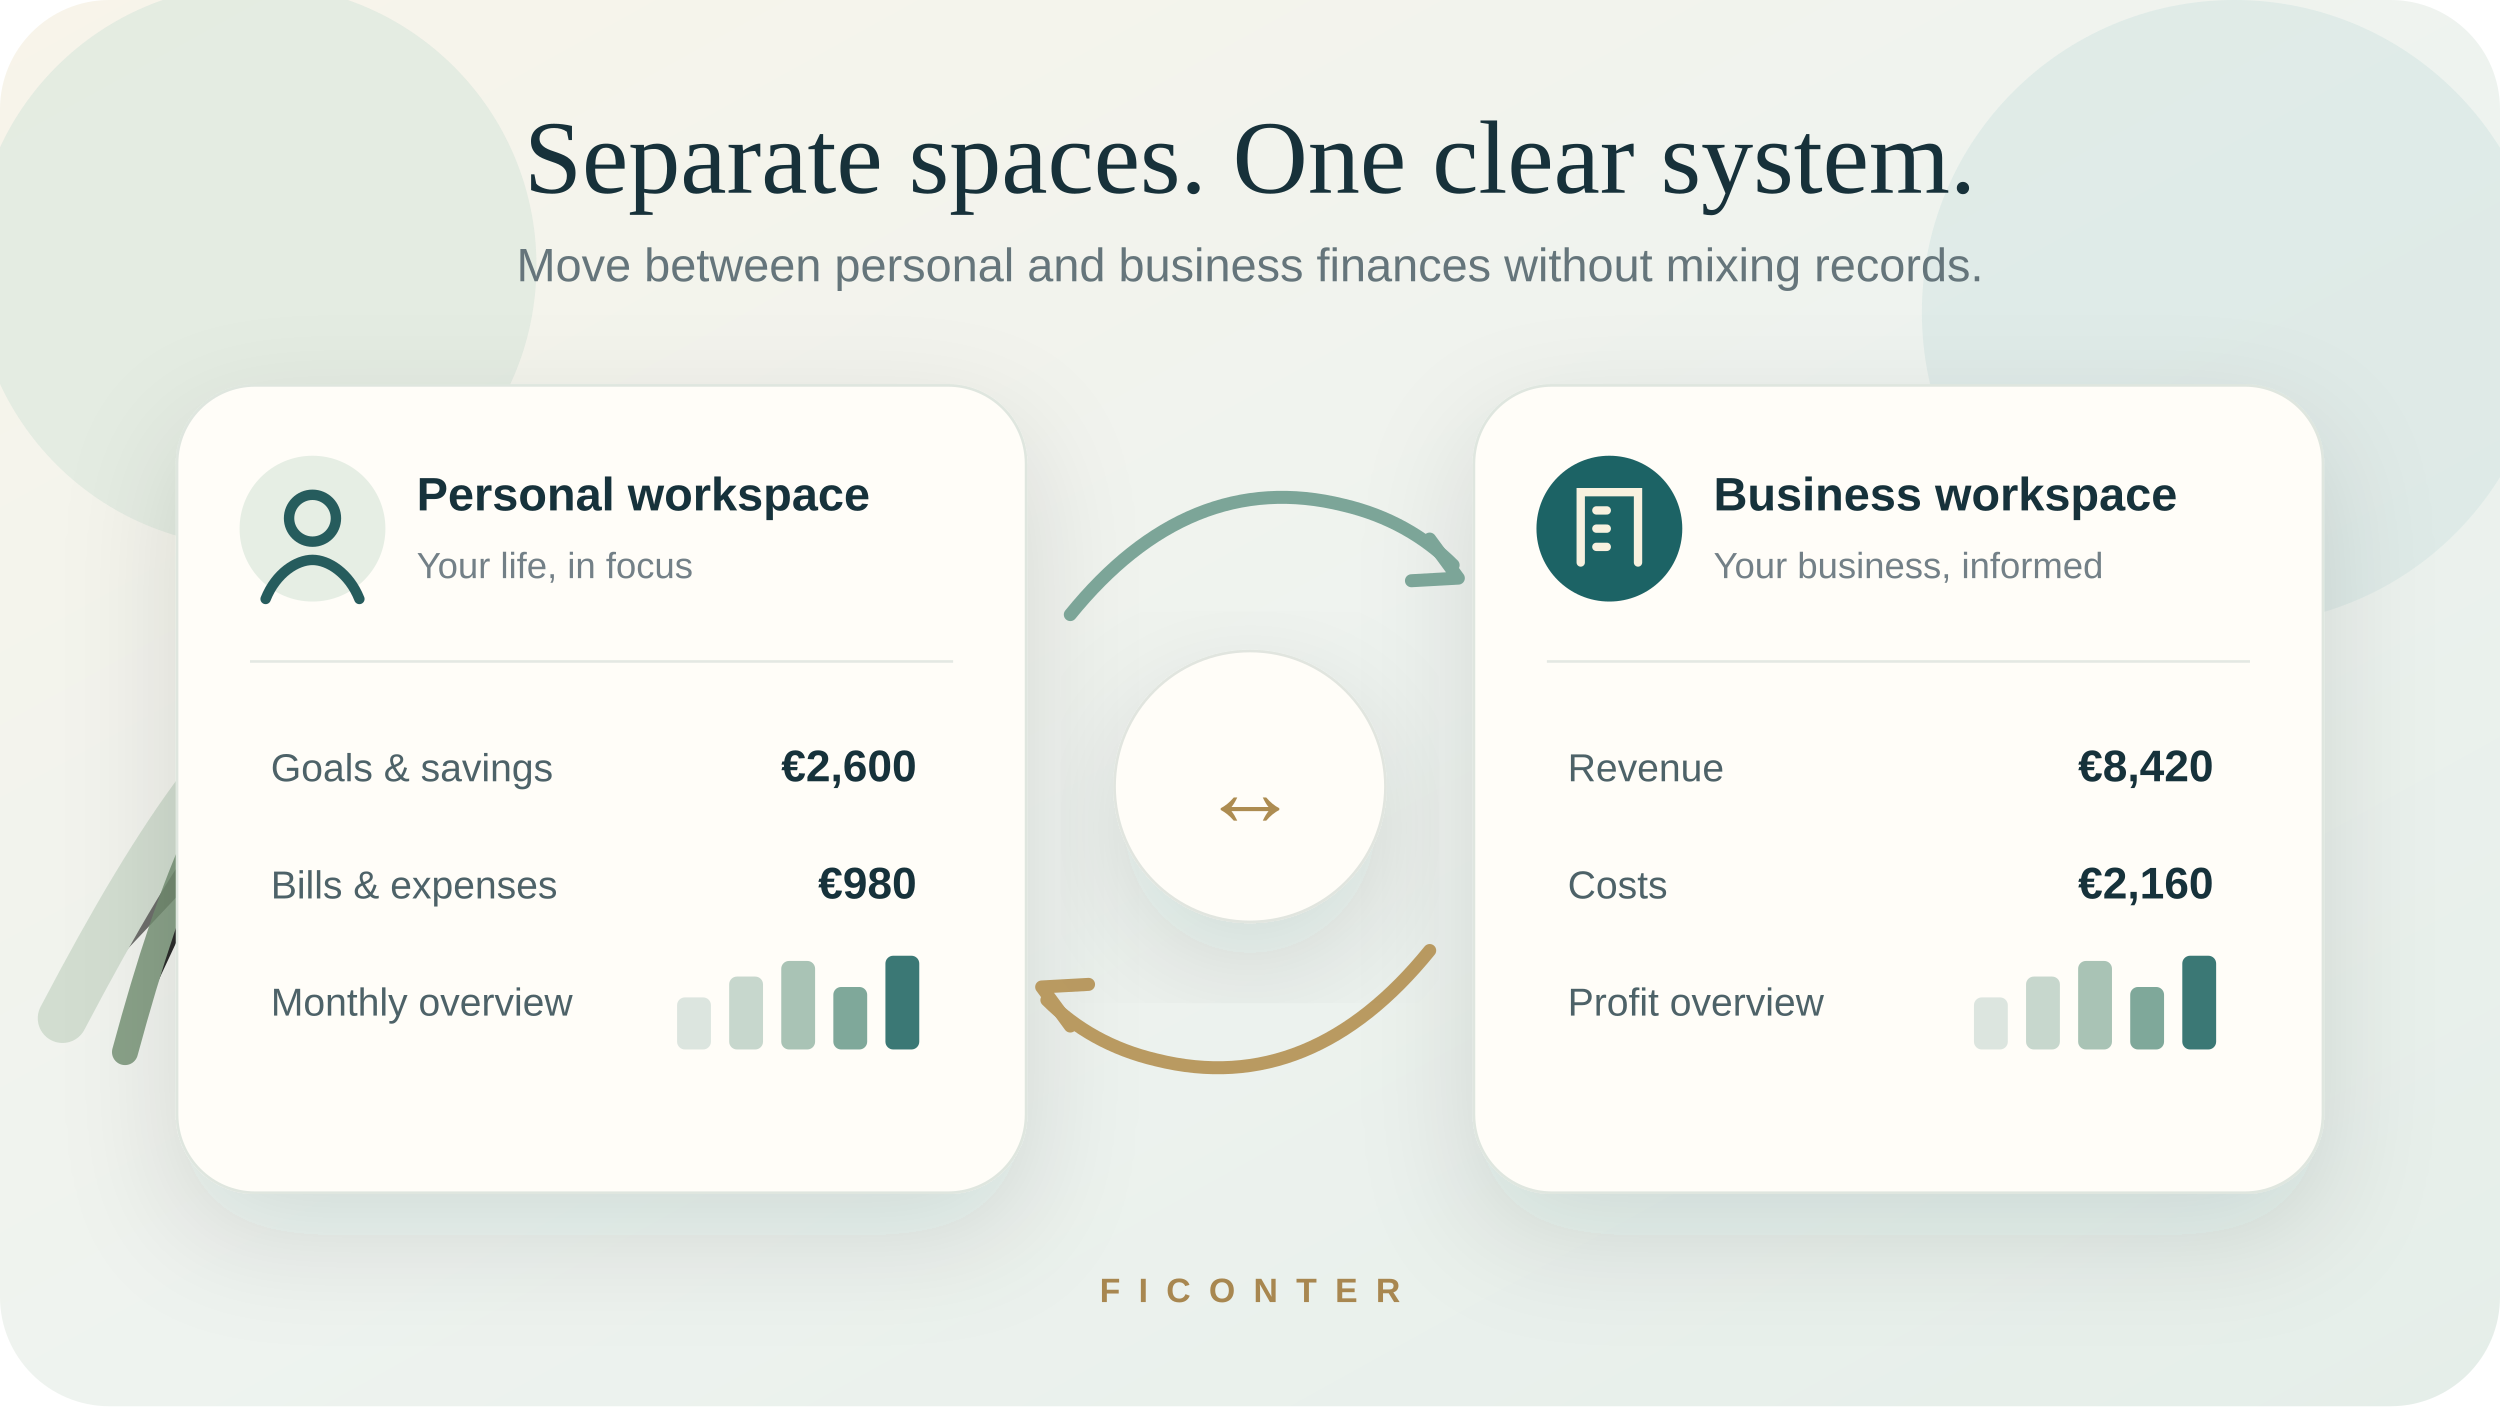
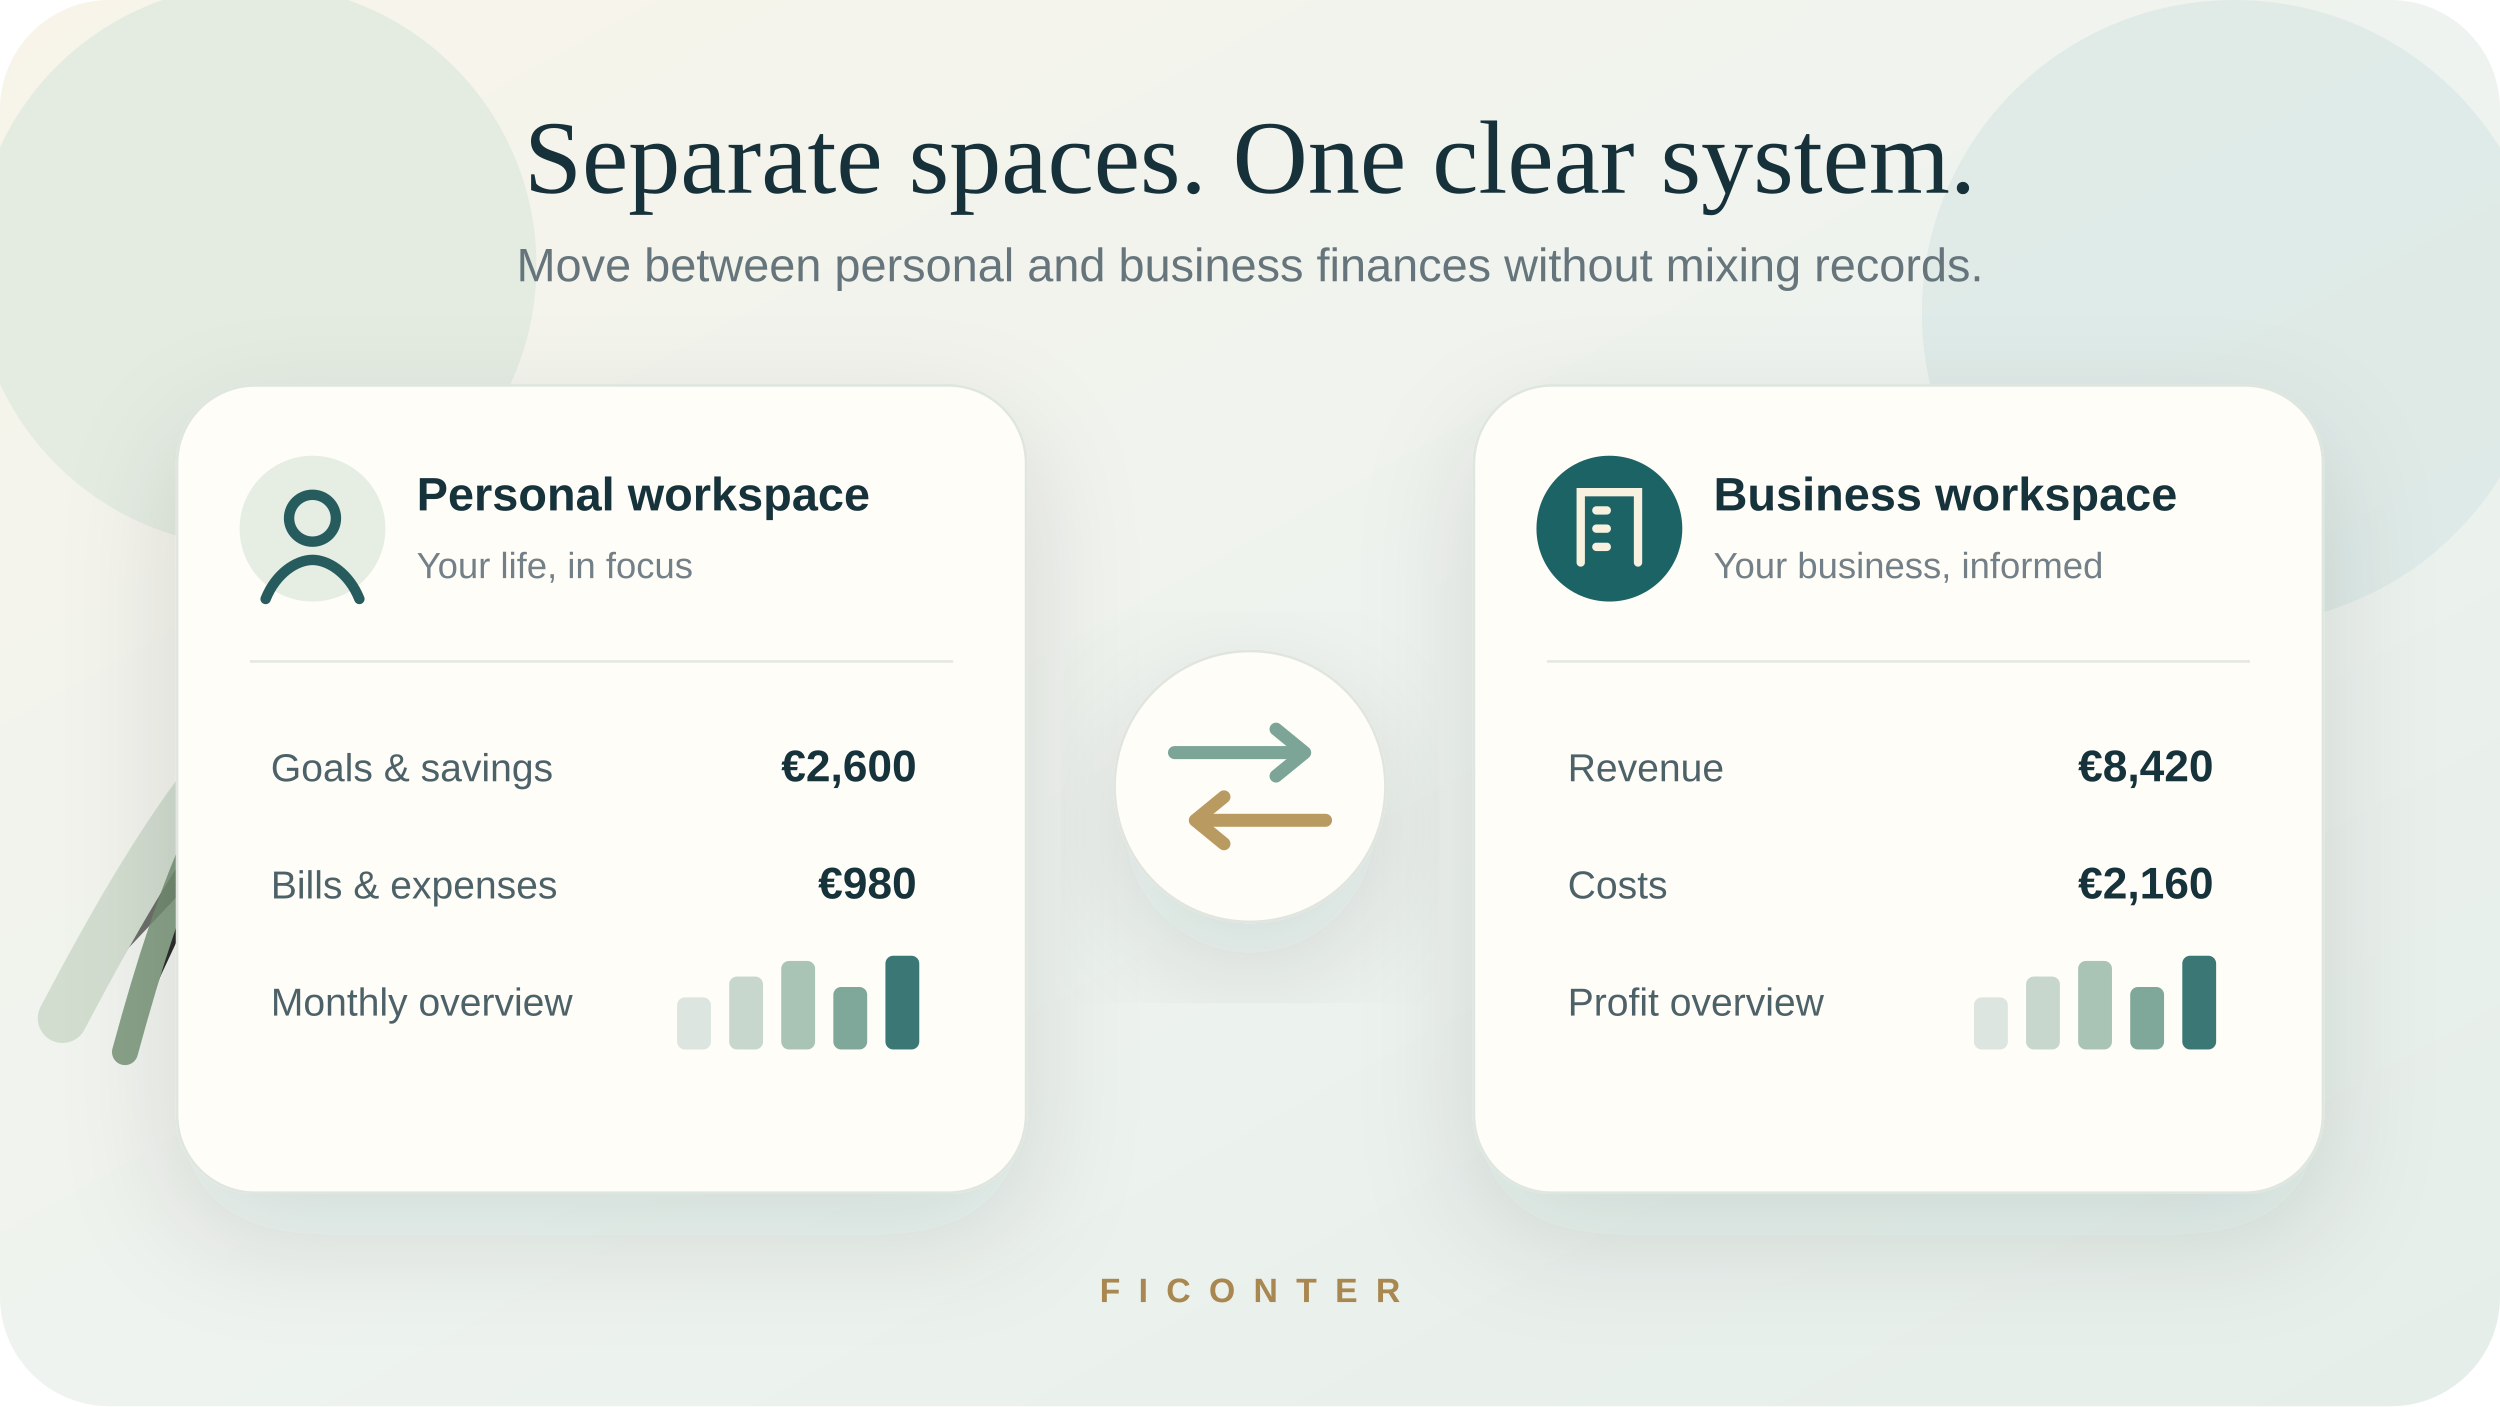
<svg xmlns="http://www.w3.org/2000/svg" width="960" height="540" viewBox="0 0 960 540" role="img" aria-labelledby="title desc">
  <defs>
    <linearGradient id="bg" x1="0" y1="0" x2="1" y2="1">
      <stop offset="0" stop-color="#f8f4ea" />
      <stop offset="0.52" stop-color="#eef3ef" />
      <stop offset="1" stop-color="#e5eee9" />
-     </linearGradient>
-     <linearGradient id="gold" x1="0" y1="0" x2="1" y2="0">
-       <stop offset="0" stop-color="#b99a61" />
-       <stop offset="1" stop-color="#d7c18d" />
    </linearGradient>
    <filter id="shadow" x="-20%" y="-30%" width="140%" height="160%">
      <feDropShadow dx="0" dy="16" stdDeviation="22" flood-color="#173238" flood-opacity=".12" />
    </filter>
  </defs>
  <rect width="960" height="540" rx="42" fill="url(#bg)" />
  <circle cx="98" cy="102" r="108" fill="#dfe9df" opacity=".78" />
  <circle cx="858" cy="120" r="120" fill="#d9e8e5" opacity=".72" />
  <path d="M24 391c41-78 66-110 103-139 22-17 52-36 72-47" stroke="#b8cbb8" stroke-width="19" stroke-linecap="round" opacity=".55" />
  <path d="M48 404c19-70 35-107 72-154" stroke="#738f72" stroke-width="10" stroke-linecap="round" opacity=".82" />
  <text x="480" y="74" text-anchor="middle" font-family="Georgia,Times New Roman,serif" font-size="40" fill="#17313a">Separate spaces. One clear system.</text>
  <text x="480" y="108" text-anchor="middle" font-family="Arial,sans-serif" font-size="18" fill="#65757b">Move between personal and business finances without mixing records.</text>
  <g filter="url(#shadow)">
    <rect x="68" y="148" width="326" height="310" rx="30" fill="#fffdf8" stroke="#dfe6df" />
    <circle cx="120" cy="203" r="28" fill="#e6eee4" />
    <path d="M120 190a9 9 0 1 0 0 18 9 9 0 0 0 0-18Zm-18 40c4-10 12-15 18-15s14 5 18 15" fill="none" stroke="#285b5d" stroke-width="4" stroke-linecap="round" />
    <text x="160" y="196" font-family="Arial,sans-serif" font-size="18" font-weight="700" fill="#17313a">Personal workspace</text>
    <text x="160" y="222" font-family="Arial,sans-serif" font-size="14" fill="#738087">Your life, in focus</text>
    <line x1="96" y1="254" x2="366" y2="254" stroke="#e4e8e3" />
    <text x="104" y="300" font-family="Arial,sans-serif" font-size="15" fill="#4e6268">Goals &amp; savings</text>
    <text x="352" y="300" text-anchor="end" font-family="Arial,sans-serif" font-size="17" font-weight="700" fill="#17313a">€2,600</text>
    <text x="104" y="345" font-family="Arial,sans-serif" font-size="15" fill="#4e6268">Bills &amp; expenses</text>
    <text x="352" y="345" text-anchor="end" font-family="Arial,sans-serif" font-size="17" font-weight="700" fill="#17313a">€980</text>
    <text x="104" y="390" font-family="Arial,sans-serif" font-size="15" fill="#4e6268">Monthly overview</text>
    <g transform="translate(260 367)">
      <rect x="0" y="16" width="13" height="20" rx="3" fill="#dce5df" />
      <rect x="20" y="8" width="13" height="28" rx="3" fill="#c7d7cd" />
      <rect x="40" y="2" width="13" height="34" rx="3" fill="#a9c3b5" />
      <rect x="60" y="12" width="13" height="24" rx="3" fill="#7fa89a" />
      <rect x="80" y="0" width="13" height="36" rx="3" fill="#3b7875" />
    </g>
  </g>
  <g filter="url(#shadow)">
    <rect x="566" y="148" width="326" height="310" rx="30" fill="#fffdf8" stroke="#dfe6df" />
    <circle cx="618" cy="203" r="28" fill="#1f6365" />
    <path d="M607 216v-27h22v27m-16-20h4m-4 7h4m-4 7h4" fill="none" stroke="#f8f1df" stroke-width="3.2" stroke-linecap="round" />
    <text x="658" y="196" font-family="Arial,sans-serif" font-size="18" font-weight="700" fill="#17313a">Business workspace</text>
    <text x="658" y="222" font-family="Arial,sans-serif" font-size="14" fill="#738087">Your business, informed</text>
    <line x1="594" y1="254" x2="864" y2="254" stroke="#e4e8e3" />
    <text x="602" y="300" font-family="Arial,sans-serif" font-size="15" fill="#4e6268">Revenue</text>
    <text x="850" y="300" text-anchor="end" font-family="Arial,sans-serif" font-size="17" font-weight="700" fill="#17313a">€8,420</text>
    <text x="602" y="345" font-family="Arial,sans-serif" font-size="15" fill="#4e6268">Costs</text>
    <text x="850" y="345" text-anchor="end" font-family="Arial,sans-serif" font-size="17" font-weight="700" fill="#17313a">€2,160</text>
    <text x="602" y="390" font-family="Arial,sans-serif" font-size="15" fill="#4e6268">Profit overview</text>
    <g transform="translate(758 367)">
      <rect x="0" y="16" width="13" height="20" rx="3" fill="#dce5df" />
      <rect x="20" y="8" width="13" height="28" rx="3" fill="#c7d7cd" />
      <rect x="40" y="2" width="13" height="34" rx="3" fill="#a9c3b5" />
      <rect x="60" y="12" width="13" height="24" rx="3" fill="#7fa89a" />
      <rect x="80" y="0" width="13" height="36" rx="3" fill="#3b7875" />
    </g>
  </g>
  <g>
-     <path d="M411 236c30-37 65-52 105-42 17 4 31 12 42 23" fill="none" stroke="#7ca598" stroke-width="5" stroke-linecap="round" />
-     <path d="M549 207l11 15-18 1" fill="none" stroke="#7ca598" stroke-width="5" stroke-linecap="round" stroke-linejoin="round" />
-     <path d="M549 365c-30 37-65 52-105 42-17-4-31-12-42-23" fill="none" stroke="#b99a61" stroke-width="5" stroke-linecap="round" />
-     <path d="M411 394l-11-15 18-1" fill="none" stroke="#b99a61" stroke-width="5" stroke-linecap="round" stroke-linejoin="round" />
    <circle cx="480" cy="302" r="52" fill="#fffdf8" stroke="#e1e5df" filter="url(#shadow)" />
-     <text x="480" y="317" text-anchor="middle" font-family="Arial,sans-serif" font-size="38" font-weight="700" fill="#ad8c51">↔</text>
+     <path d="M451 289h48" fill="none" stroke="#7ca598" stroke-width="5" stroke-linecap="round" />
+     <path d="M490 280l11 9-11 9" fill="none" stroke="#7ca598" stroke-width="5" stroke-linecap="round" stroke-linejoin="round" />
+     <path d="M509 315h-48" fill="none" stroke="#b99a61" stroke-width="5" stroke-linecap="round" />
+     <path d="M470 306l-11 9 11 9" fill="none" stroke="#b99a61" stroke-width="5" stroke-linecap="round" stroke-linejoin="round" />
  </g>
  <text x="480" y="500" text-anchor="middle" font-family="Arial,sans-serif" font-size="13" font-weight="700" letter-spacing="7" fill="#a88750">FICONTER</text>
</svg>
